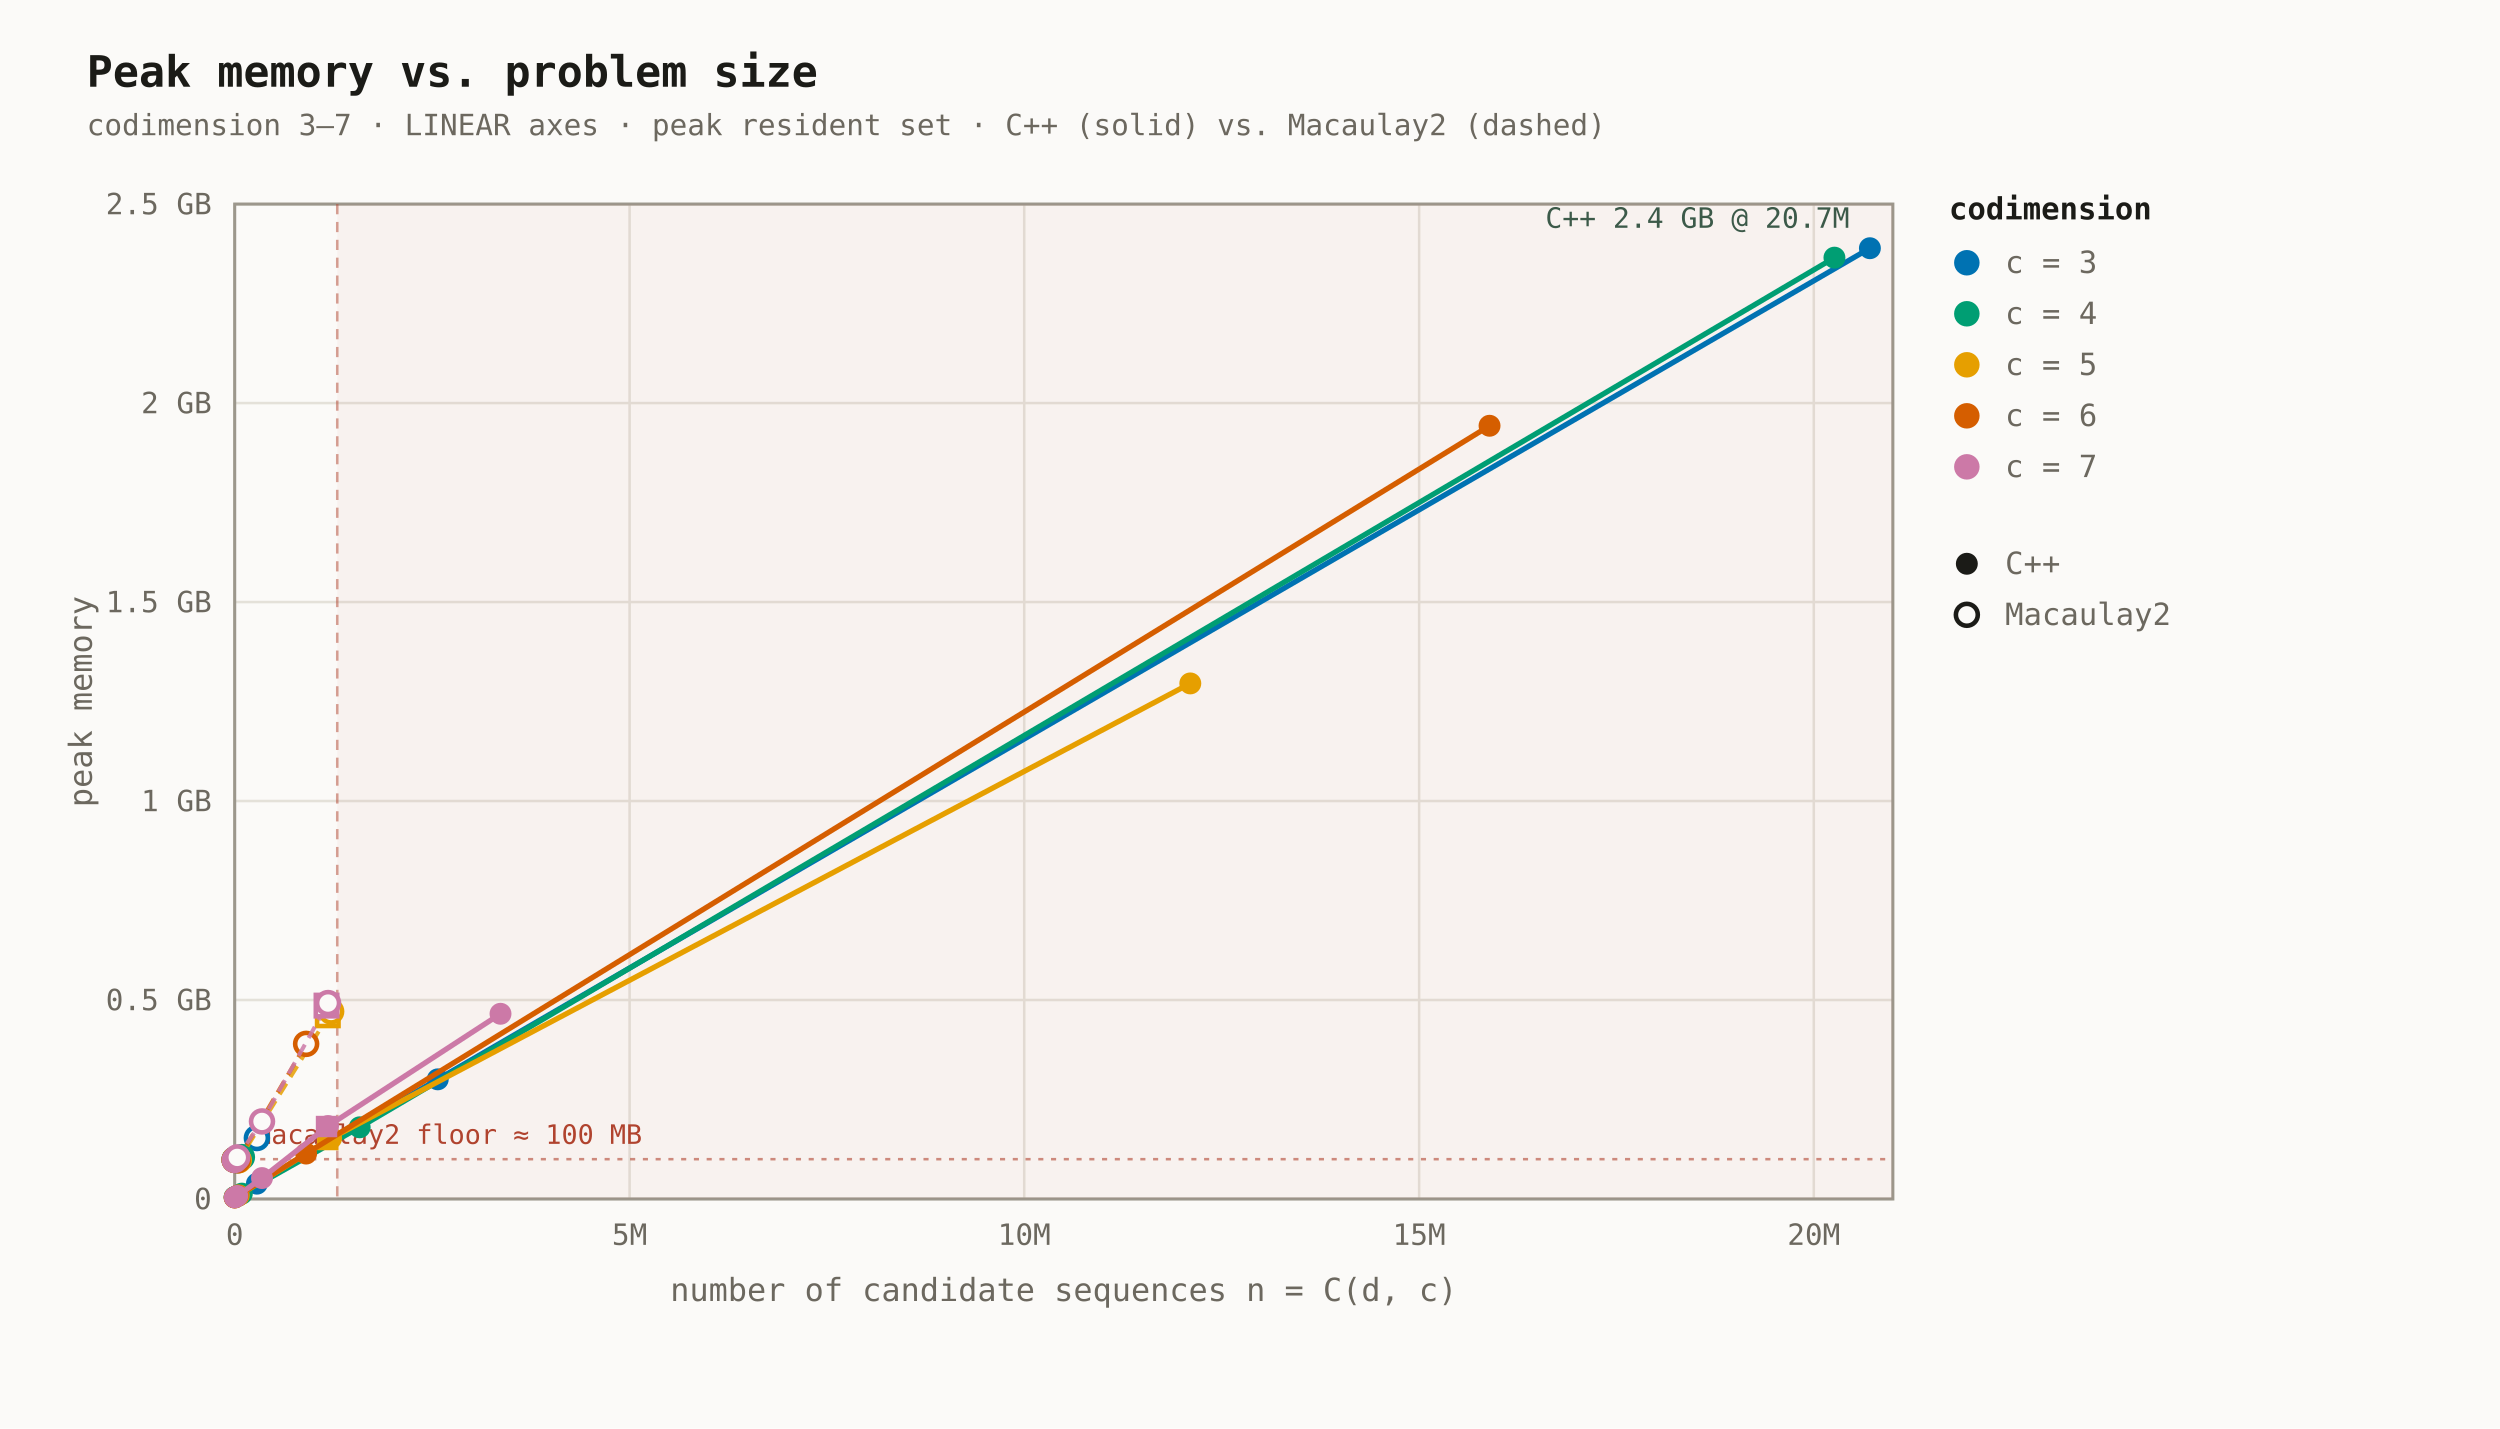
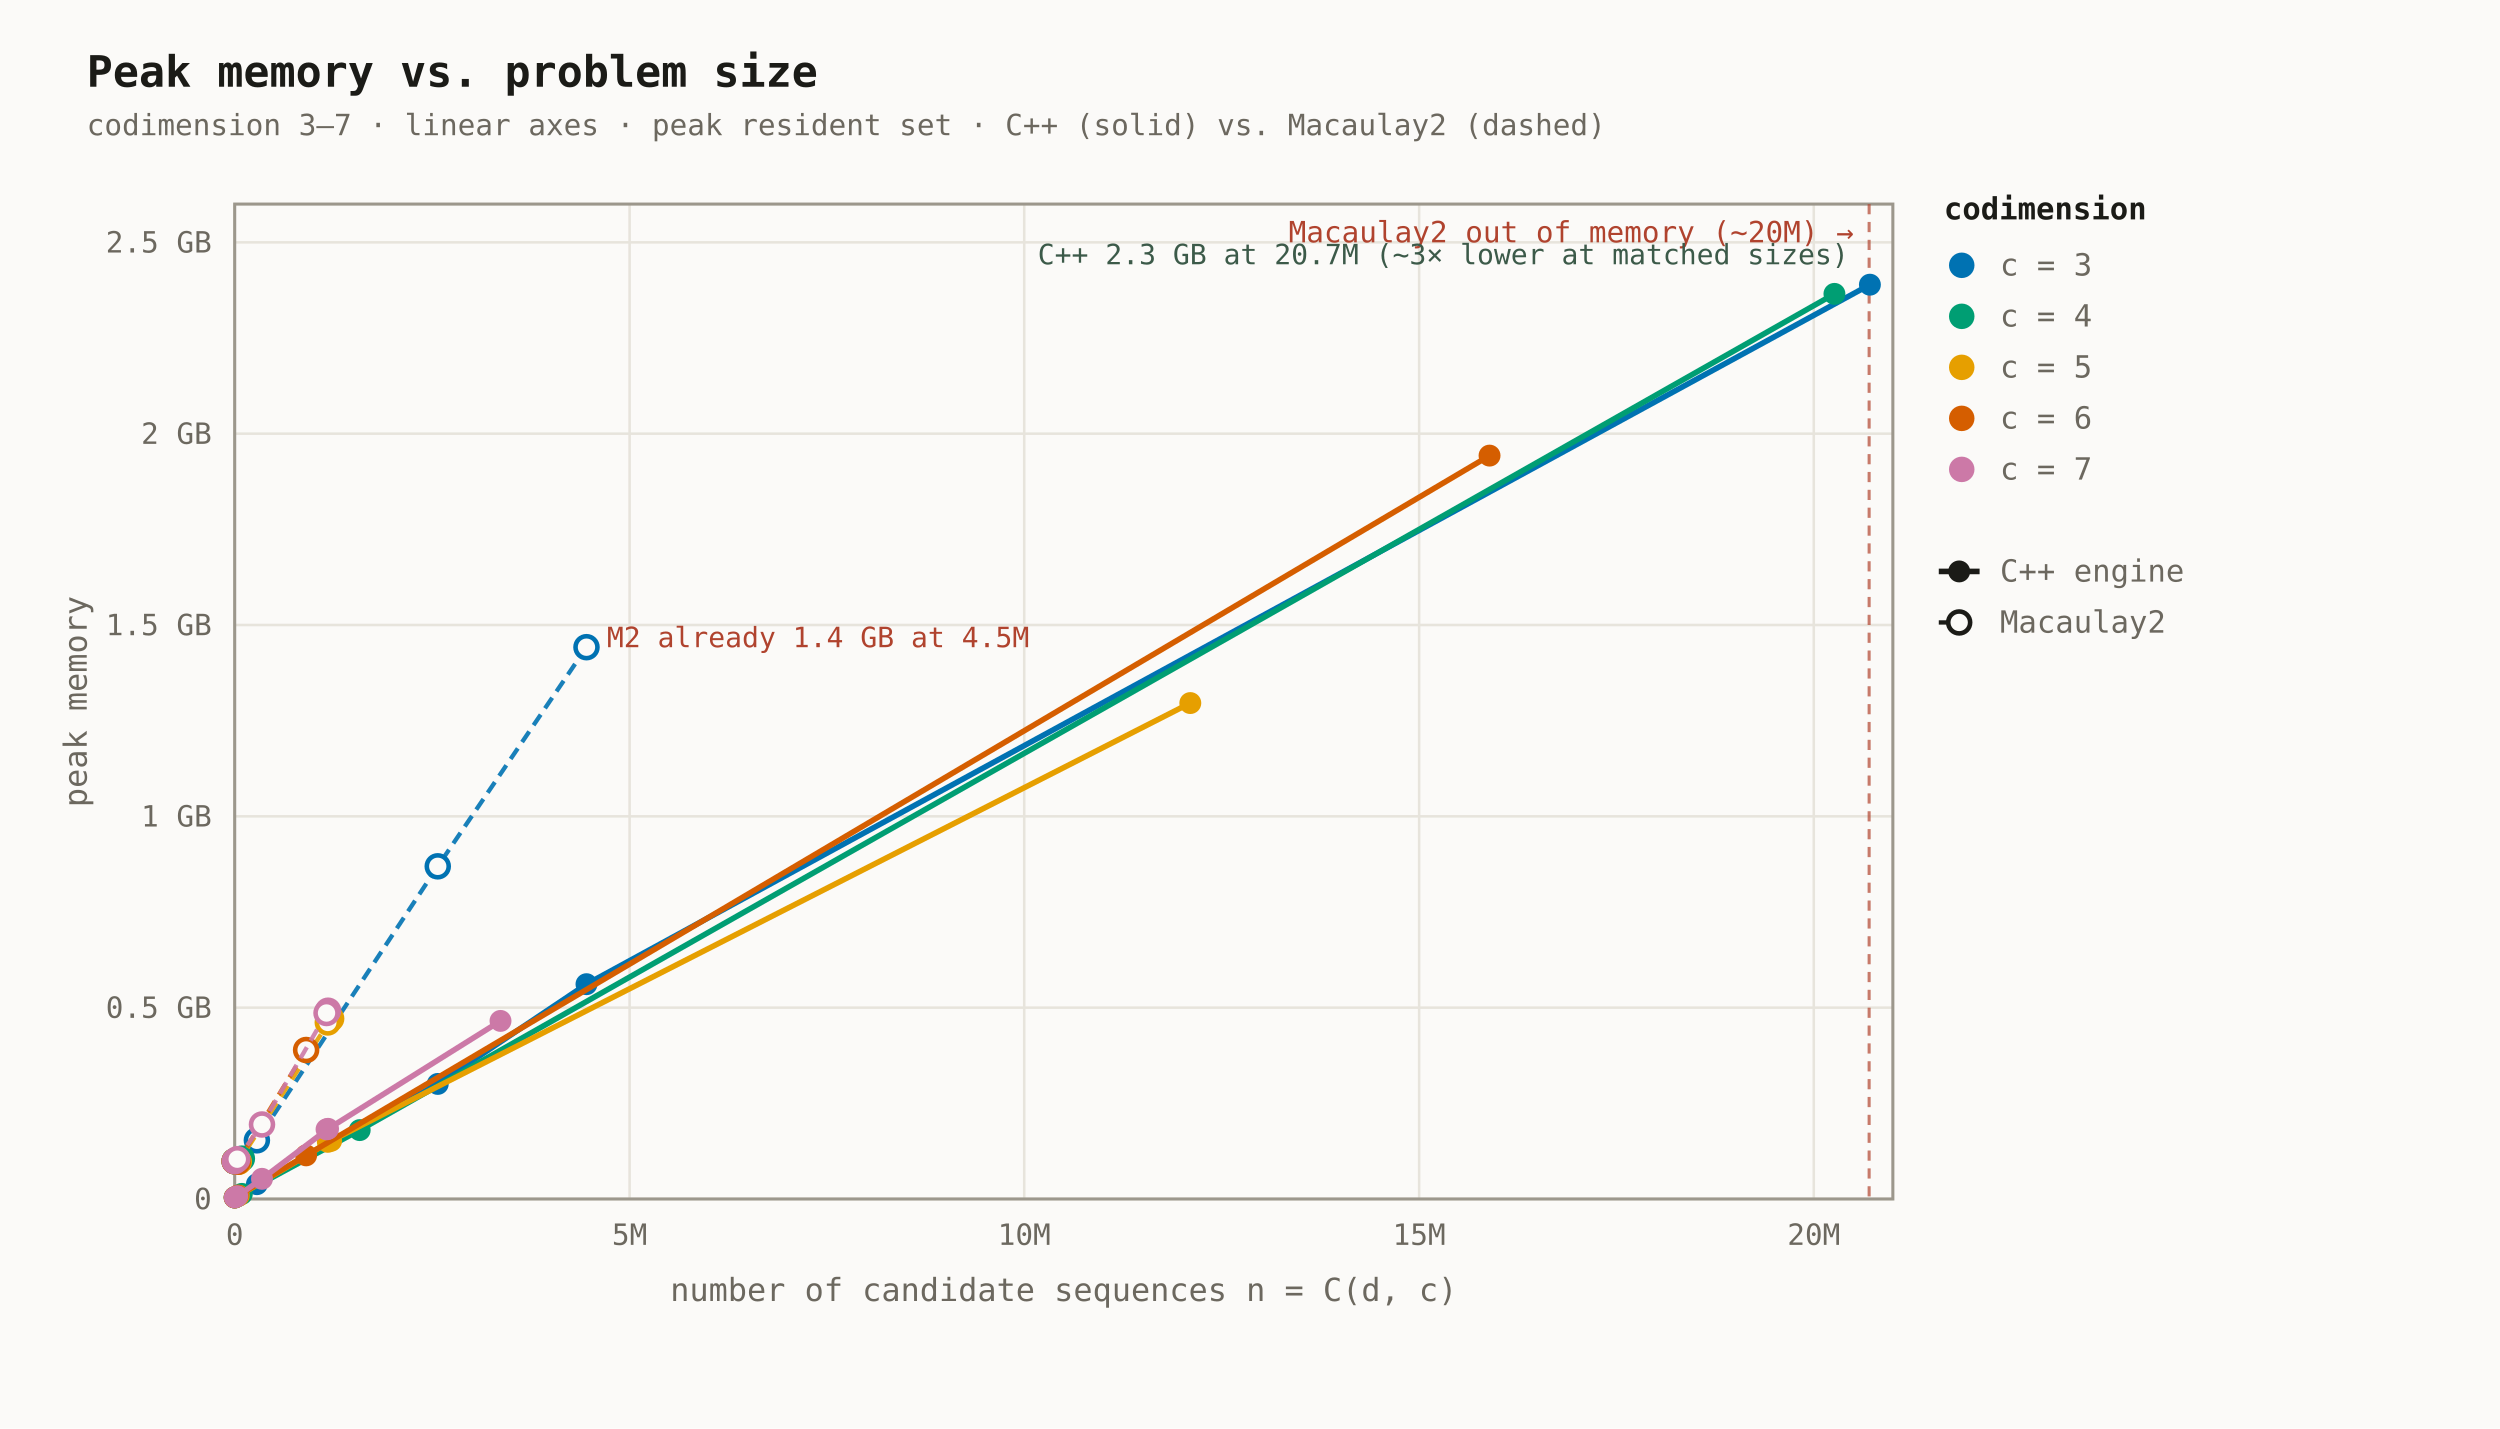
<svg xmlns="http://www.w3.org/2000/svg" viewBox="0 0 980 560" font-family="ui-monospace,Menlo,Consolas,monospace">
  <rect width="980" height="560" fill="#FBFAF8" />
  <text x="34" y="34" fill="#1B1B17" font-size="17" font-weight="700">Peak memory vs. problem size</text>
-   <text x="34" y="53" fill="#6C685F" font-size="11.5">codimension 3–7 · LINEAR axes · peak resident set · C++ (solid) vs. Macaulay2 (dashed)</text>
-   <line x1="92.0" y1="80" x2="92.0" y2="470" stroke="#E4E1D9" />
+   <text x="34" y="53" fill="#6C685F" font-size="11.5">codimension 3–7 · linear axes · peak resident set · C++ (solid) vs. Macaulay2 (dashed)</text>
+   <line x1="92.0" y1="80" x2="92.0" y2="470" stroke="#E7E4DC" />
  <text x="92.0" y="488" fill="#6C685F" font-size="11.5" text-anchor="middle">0</text>
-   <line x1="246.8" y1="80" x2="246.8" y2="470" stroke="#E4E1D9" />
+   <line x1="246.8" y1="80" x2="246.8" y2="470" stroke="#E7E4DC" />
  <text x="246.8" y="488" fill="#6C685F" font-size="11.5" text-anchor="middle">5M</text>
-   <line x1="401.5" y1="80" x2="401.5" y2="470" stroke="#E4E1D9" />
+   <line x1="401.5" y1="80" x2="401.5" y2="470" stroke="#E7E4DC" />
  <text x="401.5" y="488" fill="#6C685F" font-size="11.5" text-anchor="middle">10M</text>
-   <line x1="556.3" y1="80" x2="556.3" y2="470" stroke="#E4E1D9" />
+   <line x1="556.3" y1="80" x2="556.3" y2="470" stroke="#E7E4DC" />
  <text x="556.3" y="488" fill="#6C685F" font-size="11.5" text-anchor="middle">15M</text>
-   <line x1="711.0" y1="80" x2="711.0" y2="470" stroke="#E4E1D9" />
+   <line x1="711.0" y1="80" x2="711.0" y2="470" stroke="#E7E4DC" />
  <text x="711.0" y="488" fill="#6C685F" font-size="11.5" text-anchor="middle">20M</text>
-   <line x1="92" y1="470.0" x2="742" y2="470.0" stroke="#E4E1D9" />
+   <line x1="92" y1="470.0" x2="742" y2="470.0" stroke="#E7E4DC" />
  <text x="83" y="474.0" fill="#6C685F" font-size="11.5" text-anchor="end">0</text>
-   <line x1="92" y1="392.0" x2="742" y2="392.0" stroke="#E4E1D9" />
-   <text x="83" y="396.0" fill="#6C685F" font-size="11.5" text-anchor="end">0.5 GB</text>
-   <line x1="92" y1="314.0" x2="742" y2="314.0" stroke="#E4E1D9" />
-   <text x="83" y="318.0" fill="#6C685F" font-size="11.5" text-anchor="end">1 GB</text>
-   <line x1="92" y1="236.0" x2="742" y2="236.0" stroke="#E4E1D9" />
-   <text x="83" y="240.0" fill="#6C685F" font-size="11.5" text-anchor="end">1.5 GB</text>
-   <line x1="92" y1="158.0" x2="742" y2="158.0" stroke="#E4E1D9" />
-   <text x="83" y="162.0" fill="#6C685F" font-size="11.5" text-anchor="end">2 GB</text>
-   <line x1="92" y1="80.0" x2="742" y2="80.0" stroke="#E4E1D9" />
-   <text x="83" y="84.0" fill="#6C685F" font-size="11.5" text-anchor="end">2.5 GB</text>
+   <line x1="92" y1="395.0" x2="742" y2="395.0" stroke="#E7E4DC" />
+   <text x="83" y="399.0" fill="#6C685F" font-size="11.5" text-anchor="end">0.5 GB</text>
+   <line x1="92" y1="320.0" x2="742" y2="320.0" stroke="#E7E4DC" />
+   <text x="83" y="324.0" fill="#6C685F" font-size="11.5" text-anchor="end">1 GB</text>
+   <line x1="92" y1="245.0" x2="742" y2="245.0" stroke="#E7E4DC" />
+   <text x="83" y="249.0" fill="#6C685F" font-size="11.5" text-anchor="end">1.5 GB</text>
+   <line x1="92" y1="170.0" x2="742" y2="170.0" stroke="#E7E4DC" />
+   <text x="83" y="174.0" fill="#6C685F" font-size="11.5" text-anchor="end">2 GB</text>
+   <line x1="92" y1="95.0" x2="742" y2="95.0" stroke="#E7E4DC" />
+   <text x="83" y="99.0" fill="#6C685F" font-size="11.5" text-anchor="end">2.5 GB</text>
  <text x="417" y="510" fill="#6C685F" font-size="12.5" text-anchor="middle">number of candidate sequences  n = C(d, c)</text>
-   <text transform="translate(36,275) rotate(-90)" fill="#6C685F" font-size="12.5" text-anchor="middle">peak memory</text>
+   <text transform="translate(34,275) rotate(-90)" fill="#6C685F" font-size="12.5" text-anchor="middle">peak memory</text>
  <rect x="92" y="80" width="650" height="390" fill="none" stroke="#9C978C" stroke-width="1.2" />
-   <rect x="132.2" y="80" width="609.8" height="390" fill="#B0432E" opacity="0.045" />
-   <line x1="132.2" y1="80" x2="132.2" y2="470" stroke="#B0432E" stroke-width="1" stroke-dasharray="4 3" opacity="0.5" />
-   <line x1="92" y1="454.4" x2="742" y2="454.4" stroke="#B0432E" stroke-width="1" stroke-dasharray="2 3" opacity="0.6" />
-   <text x="100" y="448.4" fill="#B0432E" font-size="10.5">Macaulay2 floor ≈ 100 MB</text>
-   <polyline points="92.0,454.6 93.1,454.8 100.7,446.1" fill="none" stroke="#0072B2" stroke-width="1.6" stroke-dasharray="5 3" opacity="0.85" />
-   <polyline points="92.0,469.3 93.1,468.8 100.7,464.0 171.6,423.1 733.0,97.3" fill="none" stroke="#0072B2" stroke-width="2.1" />
-   <circle cx="92.0" cy="454.6" r="4.3" fill="#FBFAF8" stroke="#0072B2" stroke-width="1.8" />
-   <circle cx="92.0" cy="469.3" r="4.3" fill="#0072B2" stroke="#0072B2" stroke-width="0" />
-   <circle cx="93.1" cy="454.8" r="4.3" fill="#FBFAF8" stroke="#0072B2" stroke-width="1.8" />
-   <circle cx="93.1" cy="468.8" r="4.3" fill="#0072B2" stroke="#0072B2" stroke-width="0" />
-   <circle cx="100.7" cy="446.1" r="4.3" fill="#FBFAF8" stroke="#0072B2" stroke-width="1.8" />
-   <circle cx="100.7" cy="464.0" r="4.3" fill="#0072B2" stroke="#0072B2" stroke-width="0" />
-   <circle cx="171.6" cy="423.1" r="4.3" fill="#0072B2" stroke="#0072B2" stroke-width="0" />
-   <circle cx="733.0" cy="97.3" r="4.3" fill="#0072B2" stroke="#0072B2" stroke-width="0" />
-   <polyline points="92.0,454.6 94.8,453.6" fill="none" stroke="#009E73" stroke-width="1.6" stroke-dasharray="5 3" opacity="0.85" />
-   <polyline points="92.0,469.3 94.8,467.9 141.0,441.9 719.1,101.0" fill="none" stroke="#009E73" stroke-width="2.1" />
-   <circle cx="92.0" cy="454.6" r="4.3" fill="#FBFAF8" stroke="#009E73" stroke-width="1.8" />
-   <circle cx="92.0" cy="469.3" r="4.3" fill="#009E73" stroke="#009E73" stroke-width="0" />
-   <circle cx="94.8" cy="453.6" r="4.3" fill="#FBFAF8" stroke="#009E73" stroke-width="1.8" />
-   <circle cx="94.8" cy="467.9" r="4.3" fill="#009E73" stroke="#009E73" stroke-width="0" />
-   <circle cx="141.0" cy="441.9" r="4.3" fill="#009E73" stroke="#009E73" stroke-width="0" />
-   <circle cx="719.1" cy="101.0" r="4.3" fill="#009E73" stroke="#009E73" stroke-width="0" />
-   <polyline points="92.0,454.6 93.6,454.8 129.8,396.5" fill="none" stroke="#E69F00" stroke-width="1.6" stroke-dasharray="5 3" opacity="0.85" />
-   <polyline points="92.0,469.4 93.6,468.6 129.8,446.2 466.6,267.9" fill="none" stroke="#E69F00" stroke-width="2.1" />
-   <circle cx="92.0" cy="454.6" r="4.3" fill="#FBFAF8" stroke="#E69F00" stroke-width="1.8" />
-   <circle cx="92.0" cy="469.4" r="4.3" fill="#E69F00" stroke="#E69F00" stroke-width="0" />
-   <circle cx="93.6" cy="454.8" r="4.3" fill="#FBFAF8" stroke="#E69F00" stroke-width="1.8" />
-   <circle cx="93.6" cy="468.6" r="4.3" fill="#E69F00" stroke="#E69F00" stroke-width="0" />
-   <rect x="124.3" y="393.8" width="8.4" height="8.4" fill="#FBFAF8" stroke="#E69F00" stroke-width="1.8" />
-   <rect x="124.3" y="442.5" width="8.4" height="8.4" fill="#E69F00" stroke="#E69F00" stroke-width="0" />
-   <circle cx="129.8" cy="396.5" r="4.3" fill="#FBFAF8" stroke="#E69F00" stroke-width="1.8" />
-   <circle cx="129.8" cy="446.2" r="4.3" fill="#E69F00" stroke="#E69F00" stroke-width="0" />
-   <circle cx="466.6" cy="267.9" r="4.3" fill="#E69F00" stroke="#E69F00" stroke-width="0" />
-   <polyline points="92.0,454.7 93.2,454.8 120.0,409.2" fill="none" stroke="#D55E00" stroke-width="1.6" stroke-dasharray="5 3" opacity="0.85" />
-   <polyline points="92.0,469.4 93.2,468.7 120.0,452.2 583.9,166.9" fill="none" stroke="#D55E00" stroke-width="2.1" />
-   <circle cx="92.0" cy="454.7" r="4.3" fill="#FBFAF8" stroke="#D55E00" stroke-width="1.8" />
-   <circle cx="92.0" cy="469.4" r="4.3" fill="#D55E00" stroke="#D55E00" stroke-width="0" />
-   <circle cx="93.2" cy="454.8" r="4.3" fill="#FBFAF8" stroke="#D55E00" stroke-width="1.8" />
-   <circle cx="93.2" cy="468.7" r="4.3" fill="#D55E00" stroke="#D55E00" stroke-width="0" />
-   <circle cx="120.0" cy="409.2" r="4.3" fill="#FBFAF8" stroke="#D55E00" stroke-width="1.8" />
-   <circle cx="120.0" cy="452.2" r="4.3" fill="#D55E00" stroke="#D55E00" stroke-width="0" />
-   <circle cx="583.9" cy="166.9" r="4.3" fill="#D55E00" stroke="#D55E00" stroke-width="0" />
-   <polyline points="92.0,454.7 93.0,453.7 102.7,439.6 128.6,393.2" fill="none" stroke="#CC79A7" stroke-width="1.6" stroke-dasharray="5 3" opacity="0.85" />
-   <polyline points="92.0,469.4 93.0,468.8 102.7,461.8 128.6,441.4 196.2,397.4" fill="none" stroke="#CC79A7" stroke-width="2.1" />
-   <circle cx="92.0" cy="454.7" r="4.3" fill="#FBFAF8" stroke="#CC79A7" stroke-width="1.8" />
-   <circle cx="92.0" cy="469.4" r="4.3" fill="#CC79A7" stroke="#CC79A7" stroke-width="0" />
-   <circle cx="93.0" cy="453.7" r="4.3" fill="#FBFAF8" stroke="#CC79A7" stroke-width="1.8" />
-   <circle cx="93.0" cy="468.8" r="4.3" fill="#CC79A7" stroke="#CC79A7" stroke-width="0" />
-   <circle cx="102.7" cy="439.6" r="4.3" fill="#FBFAF8" stroke="#CC79A7" stroke-width="1.8" />
-   <circle cx="102.7" cy="461.8" r="4.3" fill="#CC79A7" stroke="#CC79A7" stroke-width="0" />
-   <rect x="123.8" y="390.0" width="8.4" height="8.4" fill="#FBFAF8" stroke="#CC79A7" stroke-width="1.8" />
-   <rect x="123.8" y="437.4" width="8.4" height="8.4" fill="#CC79A7" stroke="#CC79A7" stroke-width="0" />
-   <circle cx="128.6" cy="393.2" r="4.3" fill="#FBFAF8" stroke="#CC79A7" stroke-width="1.8" />
-   <circle cx="128.6" cy="441.4" r="4.3" fill="#CC79A7" stroke="#CC79A7" stroke-width="0" />
-   <circle cx="196.2" cy="397.4" r="4.3" fill="#CC79A7" stroke="#CC79A7" stroke-width="0" />
-   <text x="725.0" y="89.3" fill="#3C5A49" font-size="11" text-anchor="end">C++ 2.4 GB @ 20.7M</text>
-   <text x="764" y="86" fill="#1B1B17" font-size="12" font-weight="700">codimension</text>
-   <circle cx="771" cy="103" r="5" fill="#0072B2" />
-   <text x="786" y="107" fill="#6C685F" font-size="12">c = 3</text>
-   <circle cx="771" cy="123" r="5" fill="#009E73" />
-   <text x="786" y="127" fill="#6C685F" font-size="12">c = 4</text>
-   <circle cx="771" cy="143" r="5" fill="#E69F00" />
-   <text x="786" y="147" fill="#6C685F" font-size="12">c = 5</text>
-   <circle cx="771" cy="163" r="5" fill="#D55E00" />
-   <text x="786" y="167" fill="#6C685F" font-size="12">c = 6</text>
-   <circle cx="771" cy="183" r="5" fill="#CC79A7" />
-   <text x="786" y="187" fill="#6C685F" font-size="12">c = 7</text>
-   <circle cx="771" cy="221" r="4.3" fill="#1B1B17" />
-   <text x="786" y="225" fill="#6C685F" font-size="12">C++</text>
-   <circle cx="771" cy="241" r="4.3" fill="#FBFAF8" stroke="#1B1B17" stroke-width="1.8" />
-   <text x="786" y="245" fill="#6C685F" font-size="12">Macaulay2</text>
+   <line x1="732.7" y1="80" x2="732.7" y2="470" stroke="#B0432E" stroke-width="1.2" stroke-dasharray="4 3" opacity="0.7" />
+   <text x="726.7" y="95" fill="#B0432E" font-size="11.5" text-anchor="end">Macaulay2 out of memory (~20M) →</text>
+   <polyline points="92.0,455.2 93.1,455.4 100.7,447.0 171.6,339.6 229.9,253.7" fill="none" stroke="#0072B2" stroke-width="1.7" stroke-dasharray="5 3" opacity="0.9" />
+   <polyline points="92.0,469.4 93.1,468.9 100.7,464.2 171.6,424.9 229.9,385.8 733.0,111.6" fill="none" stroke="#0072B2" stroke-width="2.2" />
+   <circle cx="92.0" cy="455.2" r="4.3" fill="#FBFAF8" stroke="#0072B2" stroke-width="1.8" />
+   <circle cx="92.0" cy="469.4" r="4.3" fill="#0072B2" />
+   <circle cx="93.1" cy="455.4" r="4.3" fill="#FBFAF8" stroke="#0072B2" stroke-width="1.8" />
+   <circle cx="93.1" cy="468.9" r="4.3" fill="#0072B2" />
+   <circle cx="100.7" cy="447.0" r="4.3" fill="#FBFAF8" stroke="#0072B2" stroke-width="1.8" />
+   <circle cx="100.7" cy="464.2" r="4.3" fill="#0072B2" />
+   <circle cx="171.6" cy="339.6" r="4.3" fill="#FBFAF8" stroke="#0072B2" stroke-width="1.8" />
+   <circle cx="171.6" cy="424.9" r="4.3" fill="#0072B2" />
+   <circle cx="229.9" cy="253.7" r="4.3" fill="#FBFAF8" stroke="#0072B2" stroke-width="1.8" />
+   <circle cx="229.9" cy="385.8" r="4.3" fill="#0072B2" />
+   <circle cx="733.0" cy="111.6" r="4.3" fill="#0072B2" />
+   <polyline points="92.0,455.2 94.8,454.2" fill="none" stroke="#009E73" stroke-width="1.7" stroke-dasharray="5 3" opacity="0.9" />
+   <polyline points="92.0,469.4 94.8,468.0 141.0,443.0 719.1,115.2" fill="none" stroke="#009E73" stroke-width="2.2" />
+   <circle cx="92.0" cy="455.2" r="4.3" fill="#FBFAF8" stroke="#009E73" stroke-width="1.8" />
+   <circle cx="92.0" cy="469.4" r="4.3" fill="#009E73" />
+   <circle cx="94.8" cy="454.2" r="4.3" fill="#FBFAF8" stroke="#009E73" stroke-width="1.8" />
+   <circle cx="94.8" cy="468.0" r="4.3" fill="#009E73" />
+   <circle cx="141.0" cy="443.0" r="4.3" fill="#009E73" />
+   <circle cx="719.1" cy="115.2" r="4.3" fill="#009E73" />
+   <polyline points="92.0,455.2 93.6,455.4 129.8,399.3" fill="none" stroke="#E69F00" stroke-width="1.7" stroke-dasharray="5 3" opacity="0.9" />
+   <polyline points="92.0,469.4 93.6,468.7 129.8,447.2 466.6,275.6" fill="none" stroke="#E69F00" stroke-width="2.2" />
+   <circle cx="92.0" cy="455.2" r="4.3" fill="#FBFAF8" stroke="#E69F00" stroke-width="1.8" />
+   <circle cx="92.0" cy="469.4" r="4.3" fill="#E69F00" />
+   <circle cx="93.6" cy="455.4" r="4.3" fill="#FBFAF8" stroke="#E69F00" stroke-width="1.8" />
+   <circle cx="93.6" cy="468.7" r="4.3" fill="#E69F00" />
+   <circle cx="129.8" cy="399.3" r="4.3" fill="#FBFAF8" stroke="#E69F00" stroke-width="1.8" />
+   <circle cx="129.8" cy="447.2" r="4.3" fill="#E69F00" />
+   <circle cx="466.6" cy="275.6" r="4.3" fill="#E69F00" />
+   <circle cx="128.5" cy="400.8" r="4.3" fill="#FBFAF8" stroke="#E69F00" stroke-width="1.8" />
+   <circle cx="128.5" cy="447.6" r="4.3" fill="#E69F00" />
+   <polyline points="92.0,455.2 93.2,455.4 120.0,411.6" fill="none" stroke="#D55E00" stroke-width="1.7" stroke-dasharray="5 3" opacity="0.9" />
+   <polyline points="92.0,469.4 93.2,468.7 120.0,452.9 583.9,178.6" fill="none" stroke="#D55E00" stroke-width="2.2" />
+   <circle cx="92.0" cy="455.2" r="4.3" fill="#FBFAF8" stroke="#D55E00" stroke-width="1.8" />
+   <circle cx="92.0" cy="469.4" r="4.3" fill="#D55E00" />
+   <circle cx="93.2" cy="455.4" r="4.3" fill="#FBFAF8" stroke="#D55E00" stroke-width="1.8" />
+   <circle cx="93.2" cy="468.7" r="4.3" fill="#D55E00" />
+   <circle cx="120.0" cy="411.6" r="4.3" fill="#FBFAF8" stroke="#D55E00" stroke-width="1.8" />
+   <circle cx="120.0" cy="452.9" r="4.3" fill="#D55E00" />
+   <circle cx="583.9" cy="178.6" r="4.3" fill="#D55E00" />
+   <polyline points="92.0,455.2 93.0,454.4 102.7,440.8 128.6,396.2" fill="none" stroke="#CC79A7" stroke-width="1.7" stroke-dasharray="5 3" opacity="0.9" />
+   <polyline points="92.0,469.4 93.0,468.9 102.7,462.1 128.6,442.5 196.2,400.2" fill="none" stroke="#CC79A7" stroke-width="2.2" />
+   <circle cx="92.0" cy="455.2" r="4.3" fill="#FBFAF8" stroke="#CC79A7" stroke-width="1.8" />
+   <circle cx="92.0" cy="469.4" r="4.3" fill="#CC79A7" />
+   <circle cx="93.0" cy="454.4" r="4.3" fill="#FBFAF8" stroke="#CC79A7" stroke-width="1.8" />
+   <circle cx="93.0" cy="468.9" r="4.3" fill="#CC79A7" />
+   <circle cx="102.7" cy="440.8" r="4.3" fill="#FBFAF8" stroke="#CC79A7" stroke-width="1.8" />
+   <circle cx="102.7" cy="462.1" r="4.3" fill="#CC79A7" />
+   <circle cx="128.6" cy="396.2" r="4.3" fill="#FBFAF8" stroke="#CC79A7" stroke-width="1.8" />
+   <circle cx="128.6" cy="442.5" r="4.3" fill="#CC79A7" />
+   <circle cx="196.2" cy="400.2" r="4.3" fill="#CC79A7" />
+   <circle cx="128.0" cy="397.1" r="4.3" fill="#FBFAF8" stroke="#CC79A7" stroke-width="1.8" />
+   <circle cx="128.0" cy="442.7" r="4.3" fill="#CC79A7" />
+   <text x="237.9" y="253.7" fill="#B0432E" font-size="11">M2 already 1.4 GB at 4.5M</text>
+   <text x="724.7" y="103.6" fill="#3C5A49" font-size="11" text-anchor="end">C++ 2.3 GB at 20.7M (~3× lower at matched sizes)</text>
+   <text x="762" y="86" fill="#1B1B17" font-size="12" font-weight="700">codimension</text>
+   <circle cx="769" cy="104" r="5" fill="#0072B2" />
+   <text x="784" y="108" fill="#6C685F" font-size="12">c = 3</text>
+   <circle cx="769" cy="124" r="5" fill="#009E73" />
+   <text x="784" y="128" fill="#6C685F" font-size="12">c = 4</text>
+   <circle cx="769" cy="144" r="5" fill="#E69F00" />
+   <text x="784" y="148" fill="#6C685F" font-size="12">c = 5</text>
+   <circle cx="769" cy="164" r="5" fill="#D55E00" />
+   <text x="784" y="168" fill="#6C685F" font-size="12">c = 6</text>
+   <circle cx="769" cy="184" r="5" fill="#CC79A7" />
+   <text x="784" y="188" fill="#6C685F" font-size="12">c = 7</text>
+   <line x1="760" y1="224" x2="776" y2="224" stroke="#1B1B17" stroke-width="2.2" />
+   <circle cx="768" cy="224" r="4.3" fill="#1B1B17" />
+   <text x="784" y="228" fill="#6C685F" font-size="12">C++ engine</text>
+   <line x1="760" y1="244" x2="776" y2="244" stroke="#1B1B17" stroke-width="1.7" stroke-dasharray="5 3" />
+   <circle cx="768" cy="244" r="4.3" fill="#FBFAF8" stroke="#1B1B17" stroke-width="1.8" />
+   <text x="784" y="248" fill="#6C685F" font-size="12">Macaulay2</text>
</svg>
